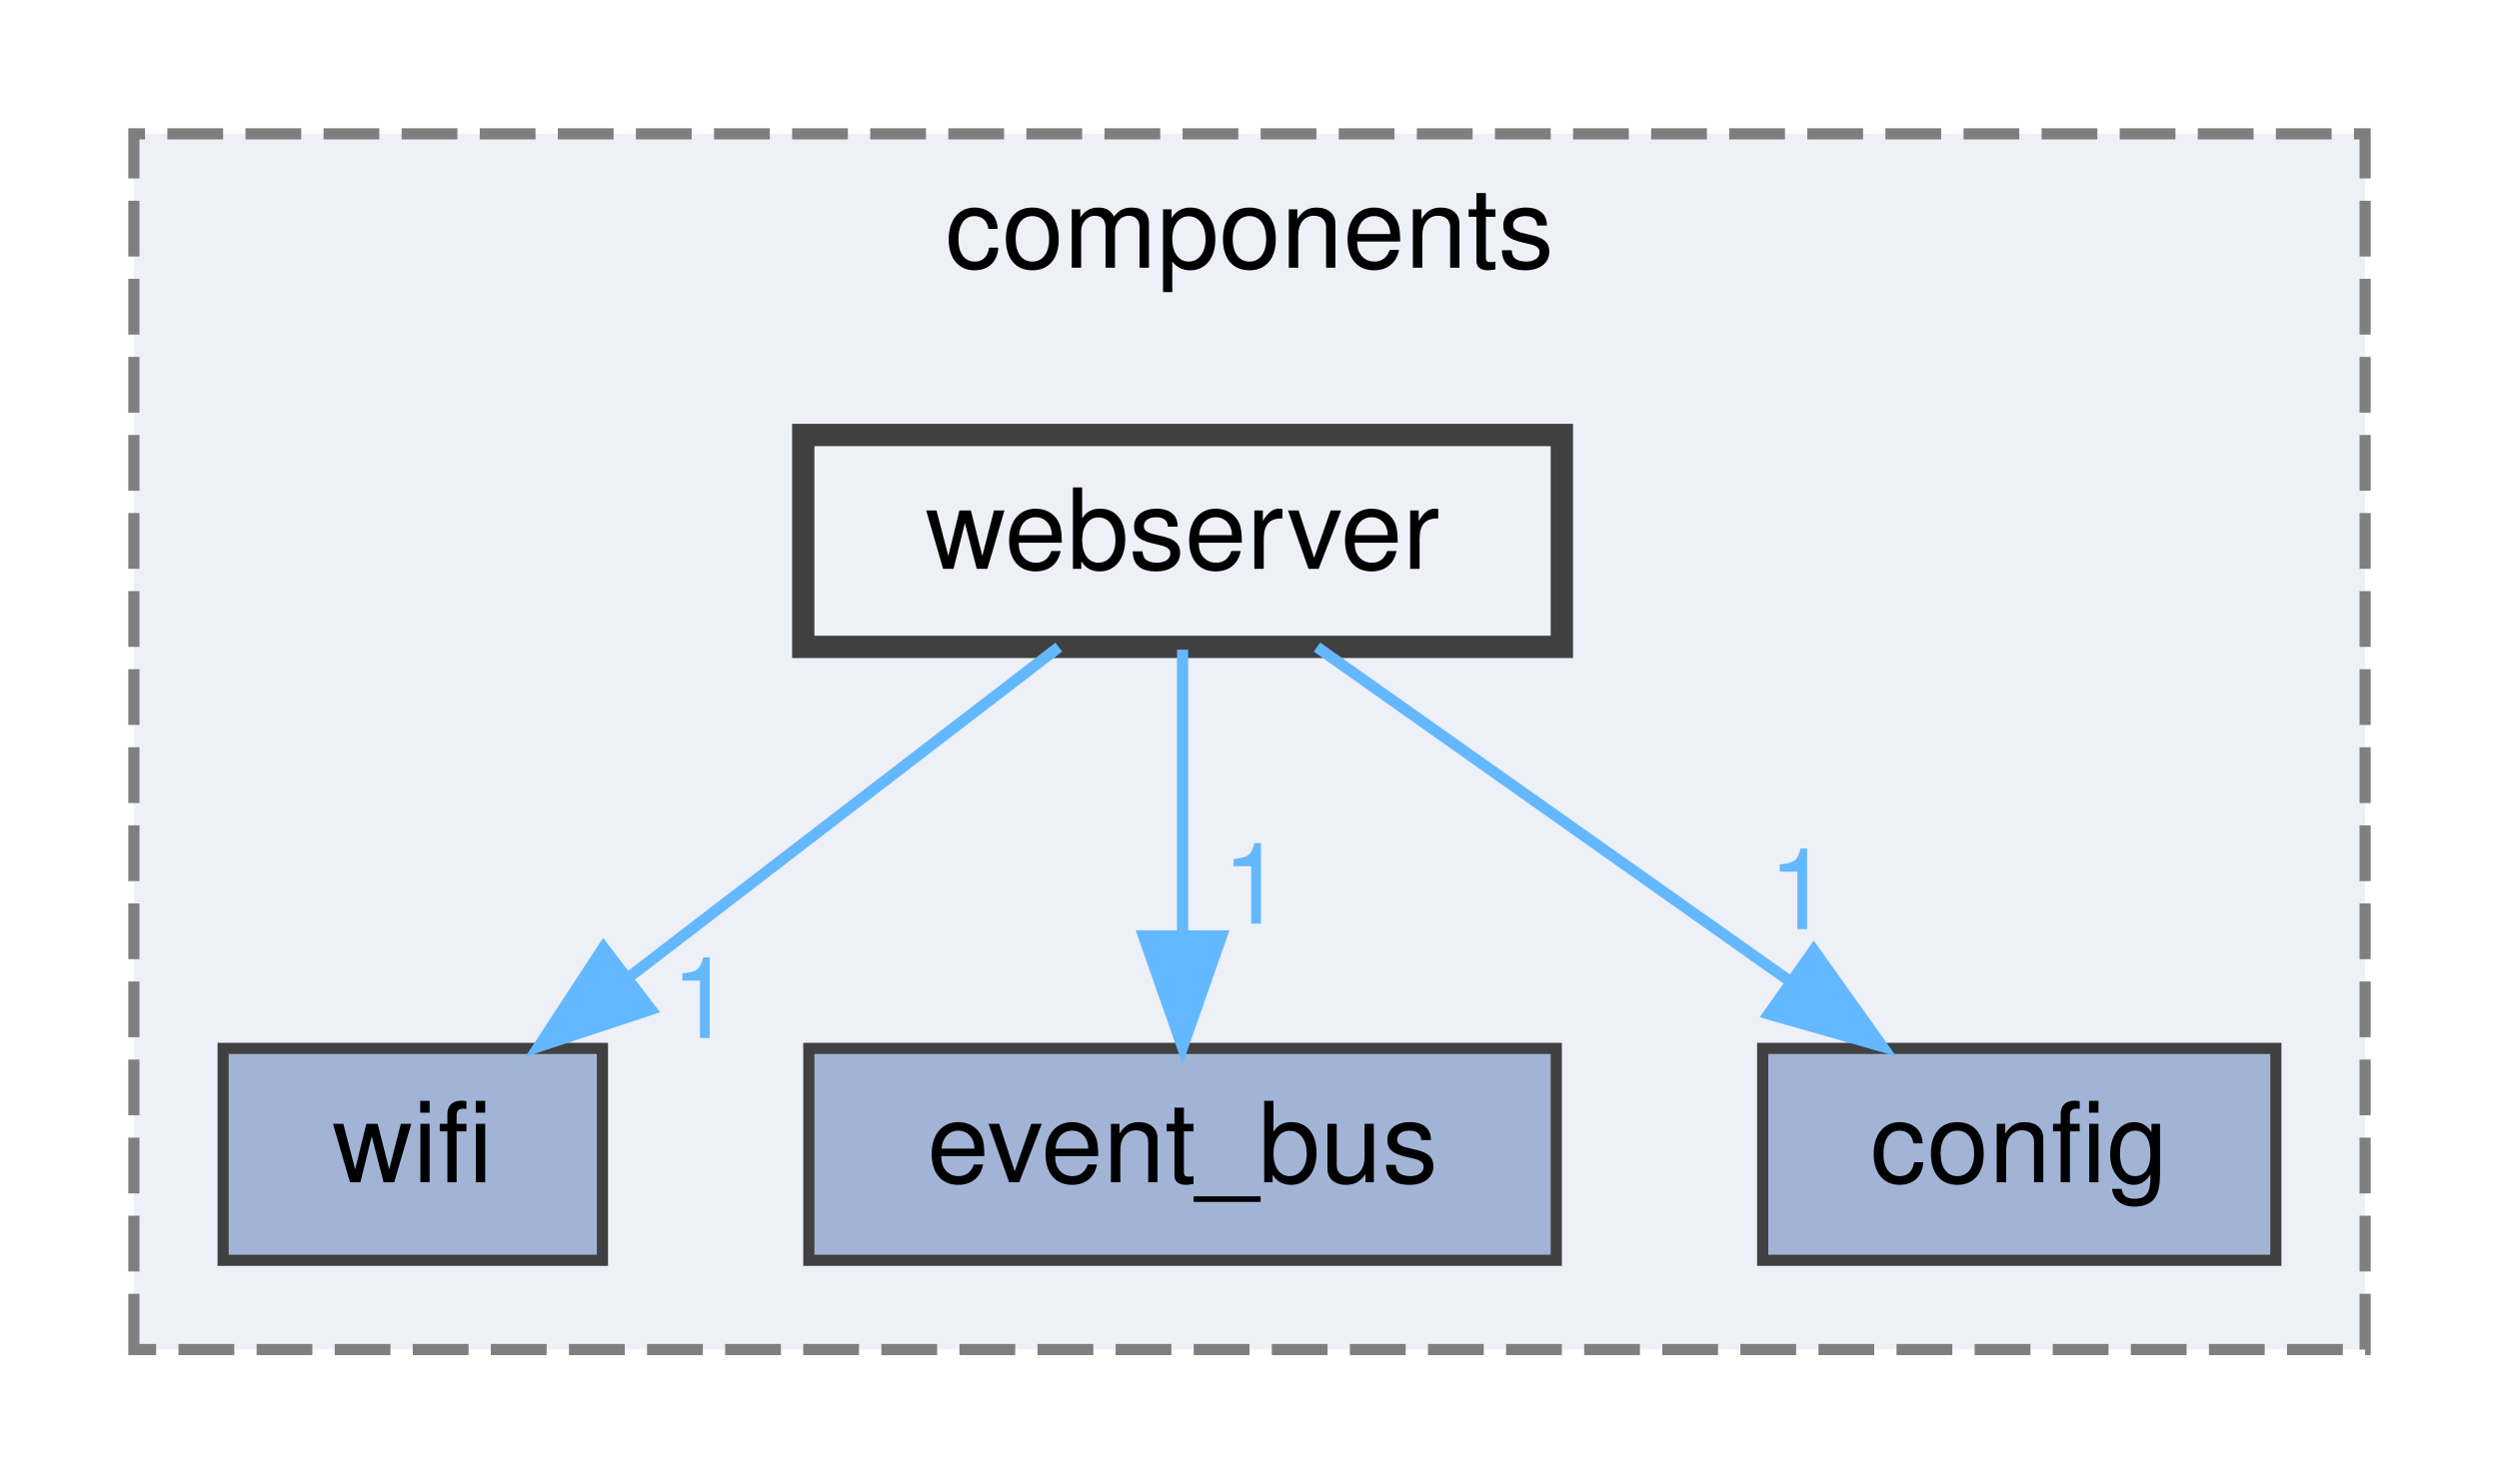
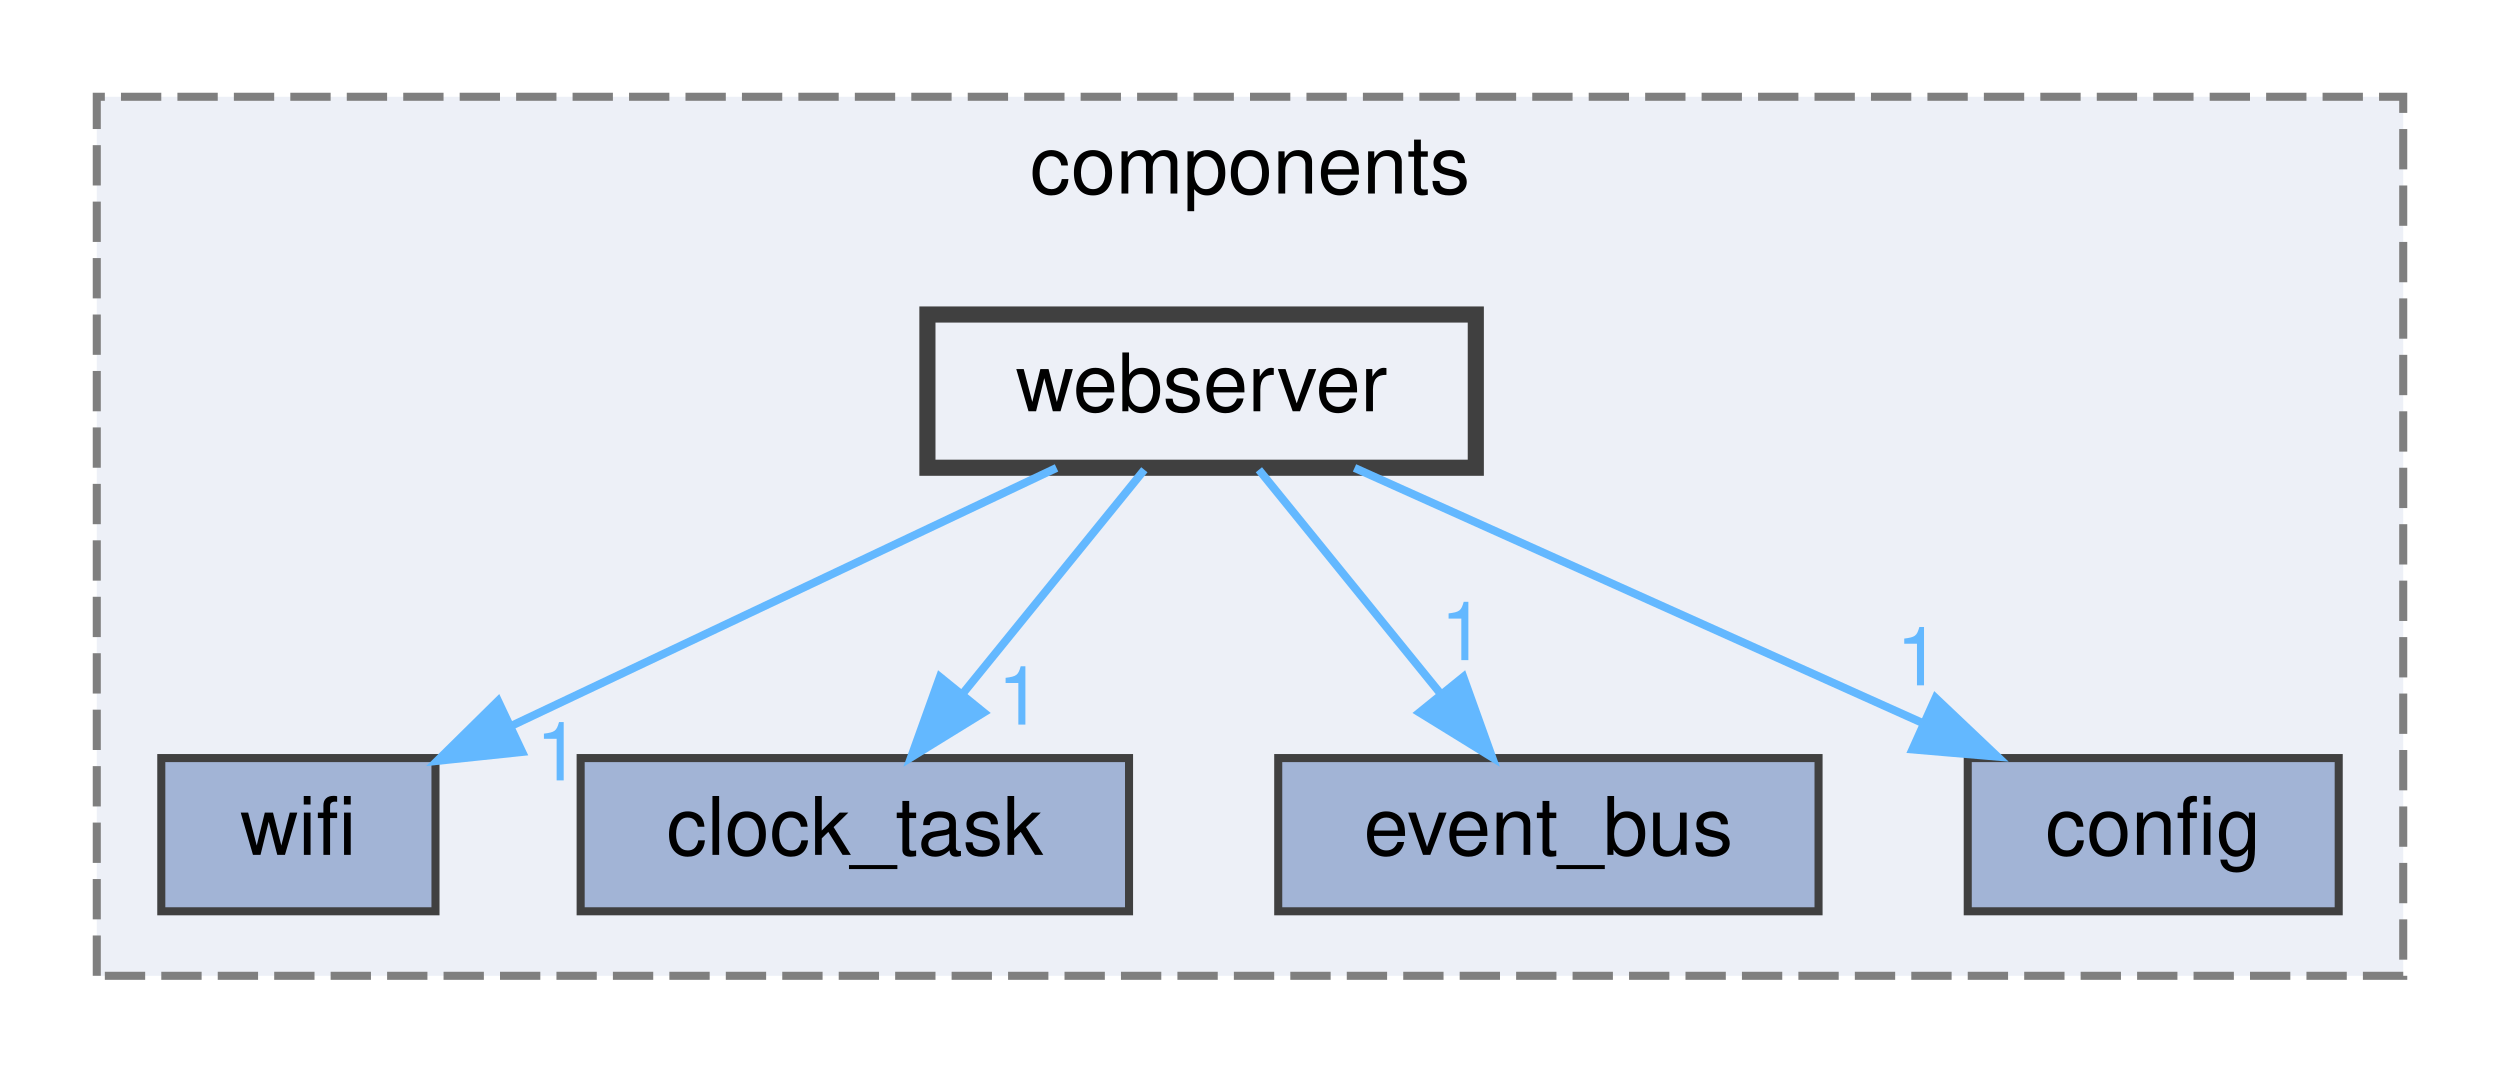
- <svg xmlns="http://www.w3.org/2000/svg" xmlns:xlink="http://www.w3.org/1999/xlink" width="224pt" height="133pt" viewBox="0.00 0.00 224.00 133.00">
+ <svg xmlns="http://www.w3.org/2000/svg" xmlns:xlink="http://www.w3.org/1999/xlink" width="310pt" height="133pt" viewBox="0.00 0.00 310.00 133.00">
  <g id="graph0" class="graph" transform="scale(1 1) rotate(0) translate(4 129)">
    <g id="clust1" class="cluster">
      <g id="a_clust1">
        <a xlink:href="dir_b181baf956279f894a730e459ce47bc5.html" target="_top" xlink:title="components">
-           <polygon fill="#edf0f7" stroke="#7f7f7f" stroke-dasharray="5,2" points="8,-8 8,-117 208,-117 208,-8 8,-8" />
-           <text text-anchor="middle" x="108" y="-105" font-family="Helvetica,sans-Serif" font-size="10.00">components</text>
+           <polygon fill="#edf0f7" stroke="#7f7f7f" stroke-dasharray="5,2" points="8,-8 8,-117 294,-117 294,-8 8,-8" />
+           <text text-anchor="middle" x="151" y="-105" font-family="Helvetica,sans-Serif" font-size="10.00">components</text>
        </a>
      </g>
    </g>
    <g id="node1" class="node">
      <g id="a_node1">
        <a xlink:href="dir_27a09bb4329d836898ad2e41b0fca487.html" target="_top" xlink:title="wifi">
          <polygon fill="#a2b4d6" stroke="#404040" points="50,-35 16,-35 16,-16 50,-16 50,-35" />
          <text text-anchor="middle" x="33" y="-23" font-family="Helvetica,sans-Serif" font-size="10.00">wifi</text>
        </a>
      </g>
    </g>
    <g id="node2" class="node">
      <g id="a_node2">
-         <a xlink:href="dir_3df67f4185c8cd9c27353f35f3bf503b.html" target="_top" xlink:title="event_bus">
-           <polygon fill="#a2b4d6" stroke="#404040" points="135.5,-35 68.5,-35 68.5,-16 135.5,-16 135.5,-35" />
-           <text text-anchor="middle" x="102" y="-23" font-family="Helvetica,sans-Serif" font-size="10.00">event_bus</text>
+         <a xlink:href="dir_2f8bb0b9567c99dc8a53f1db54ef1a1c.html" target="_top" xlink:title="clock_task">
+           <polygon fill="#a2b4d6" stroke="#404040" points="136,-35 68,-35 68,-16 136,-16 136,-35" />
+           <text text-anchor="middle" x="102" y="-23" font-family="Helvetica,sans-Serif" font-size="10.00">clock_task</text>
        </a>
      </g>
    </g>
    <g id="node3" class="node">
      <g id="a_node3">
-         <a xlink:href="dir_6591a8ca0b1ec78afa747e232353e174.html" target="_top" xlink:title="config">
-           <polygon fill="#a2b4d6" stroke="#404040" points="200,-35 154,-35 154,-16 200,-16 200,-35" />
-           <text text-anchor="middle" x="177" y="-23" font-family="Helvetica,sans-Serif" font-size="10.00">config</text>
+         <a xlink:href="dir_3df67f4185c8cd9c27353f35f3bf503b.html" target="_top" xlink:title="event_bus">
+           <polygon fill="#a2b4d6" stroke="#404040" points="221.5,-35 154.5,-35 154.5,-16 221.5,-16 221.5,-35" />
+           <text text-anchor="middle" x="188" y="-23" font-family="Helvetica,sans-Serif" font-size="10.00">event_bus</text>
        </a>
      </g>
    </g>
    <g id="node4" class="node">
      <g id="a_node4">
+         <a xlink:href="dir_6591a8ca0b1ec78afa747e232353e174.html" target="_top" xlink:title="config">
+           <polygon fill="#a2b4d6" stroke="#404040" points="286,-35 240,-35 240,-16 286,-16 286,-35" />
+           <text text-anchor="middle" x="263" y="-23" font-family="Helvetica,sans-Serif" font-size="10.00">config</text>
+         </a>
+       </g>
+     </g>
+     <g id="node5" class="node">
+       <g id="a_node5">
        <a xlink:href="dir_54c3fa7b37971d51e57fc618a8a47b11.html" target="_top" xlink:title="webserver">
-           <polygon fill="#edf0f7" stroke="#404040" stroke-width="2" points="136,-90 68,-90 68,-71 136,-71 136,-90" />
-           <text text-anchor="middle" x="102" y="-78" font-family="Helvetica,sans-Serif" font-size="10.00">webserver</text>
+           <polygon fill="#edf0f7" stroke="#404040" stroke-width="2" points="179,-90 111,-90 111,-71 179,-71 179,-90" />
+           <text text-anchor="middle" x="145" y="-78" font-family="Helvetica,sans-Serif" font-size="10.00">webserver</text>
        </a>
      </g>
    </g>
    <g id="edge1" class="edge">
      <g id="a_edge1">
        <a xlink:href="dir_000018_000019.html" target="_top">
-           <path fill="none" stroke="#63b8ff" d="M90.91,-70.98C80.51,-63 64.74,-50.88 52.28,-41.31" />
-           <polygon fill="#63b8ff" stroke="#63b8ff" points="54.35,-38.49 44.29,-35.17 50.09,-44.04 54.35,-38.49" />
+           <path fill="none" stroke="#63b8ff" d="M127.01,-70.98C108.75,-62.35 80.29,-48.88 59.46,-39.02" />
+           <polygon fill="#63b8ff" stroke="#63b8ff" points="60.75,-35.76 50.21,-34.65 57.76,-42.09 60.75,-35.76" />
        </a>
      </g>
      <g id="a_edge1-headlabel">
        <a xlink:href="dir_000018_000019.html" target="_top" xlink:title="1">
-           <text text-anchor="middle" x="58.93" y="-35.92" font-family="Helvetica,sans-Serif" font-size="10.00" fill="#63b8ff">1</text>
+           <text text-anchor="middle" x="65.21" y="-32.23" font-family="Helvetica,sans-Serif" font-size="10.00" fill="#63b8ff">1</text>
        </a>
      </g>
    </g>
    <g id="edge2" class="edge">
      <g id="a_edge2">
-         <a xlink:href="dir_000018_000006.html" target="_top">
-           <path fill="none" stroke="#63b8ff" d="M102,-70.75C102,-63.8 102,-53.85 102,-45.13" />
-           <polygon fill="#63b8ff" stroke="#63b8ff" points="105.5,-45.09 102,-35.09 98.5,-45.09 105.5,-45.09" />
+         <a xlink:href="dir_000018_000001.html" target="_top">
+           <path fill="none" stroke="#63b8ff" d="M137.9,-70.75C131.83,-63.26 122.91,-52.28 115.49,-43.13" />
+           <polygon fill="#63b8ff" stroke="#63b8ff" points="117.99,-40.65 108.97,-35.09 112.55,-45.06 117.99,-40.65" />
        </a>
      </g>
      <g id="a_edge2-headlabel">
-         <a xlink:href="dir_000018_000006.html" target="_top" xlink:title="1">
-           <text text-anchor="middle" x="108.34" y="-46.18" font-family="Helvetica,sans-Serif" font-size="10.00" fill="#63b8ff">1</text>
+         <a xlink:href="dir_000018_000001.html" target="_top" xlink:title="1">
+           <text text-anchor="middle" x="122.46" y="-39.15" font-family="Helvetica,sans-Serif" font-size="10.00" fill="#63b8ff">1</text>
        </a>
      </g>
    </g>
    <g id="edge3" class="edge">
      <g id="a_edge3">
-         <a xlink:href="dir_000018_000003.html" target="_top">
-           <path fill="none" stroke="#63b8ff" d="M114.05,-70.98C125.46,-62.92 142.83,-50.65 156.43,-41.03" />
-           <polygon fill="#63b8ff" stroke="#63b8ff" points="158.58,-43.8 164.73,-35.17 154.54,-38.08 158.58,-43.8" />
+         <a xlink:href="dir_000018_000006.html" target="_top">
+           <path fill="none" stroke="#63b8ff" d="M152.1,-70.75C158.17,-63.26 167.09,-52.28 174.51,-43.13" />
+           <polygon fill="#63b8ff" stroke="#63b8ff" points="177.45,-45.06 181.03,-35.09 172.01,-40.65 177.45,-45.06" />
        </a>
      </g>
      <g id="a_edge3-headlabel">
+         <a xlink:href="dir_000018_000006.html" target="_top" xlink:title="1">
+           <text text-anchor="middle" x="177.39" y="-47.14" font-family="Helvetica,sans-Serif" font-size="10.00" fill="#63b8ff">1</text>
+         </a>
+       </g>
+     </g>
+     <g id="edge4" class="edge">
+       <g id="a_edge4">
+         <a xlink:href="dir_000018_000003.html" target="_top">
+           <path fill="none" stroke="#63b8ff" d="M163.96,-70.98C183.03,-62.42 212.66,-49.11 234.55,-39.28" />
+           <polygon fill="#63b8ff" stroke="#63b8ff" points="236.01,-42.46 243.7,-35.17 233.14,-36.07 236.01,-42.46" />
+         </a>
+       </g>
+       <g id="a_edge4-headlabel">
        <a xlink:href="dir_000018_000003.html" target="_top" xlink:title="1">
-           <text text-anchor="middle" x="157.29" y="-45.69" font-family="Helvetica,sans-Serif" font-size="10.00" fill="#63b8ff">1</text>
+           <text text-anchor="middle" x="233.89" y="-44.02" font-family="Helvetica,sans-Serif" font-size="10.00" fill="#63b8ff">1</text>
        </a>
      </g>
    </g>
  </g>
</svg>
